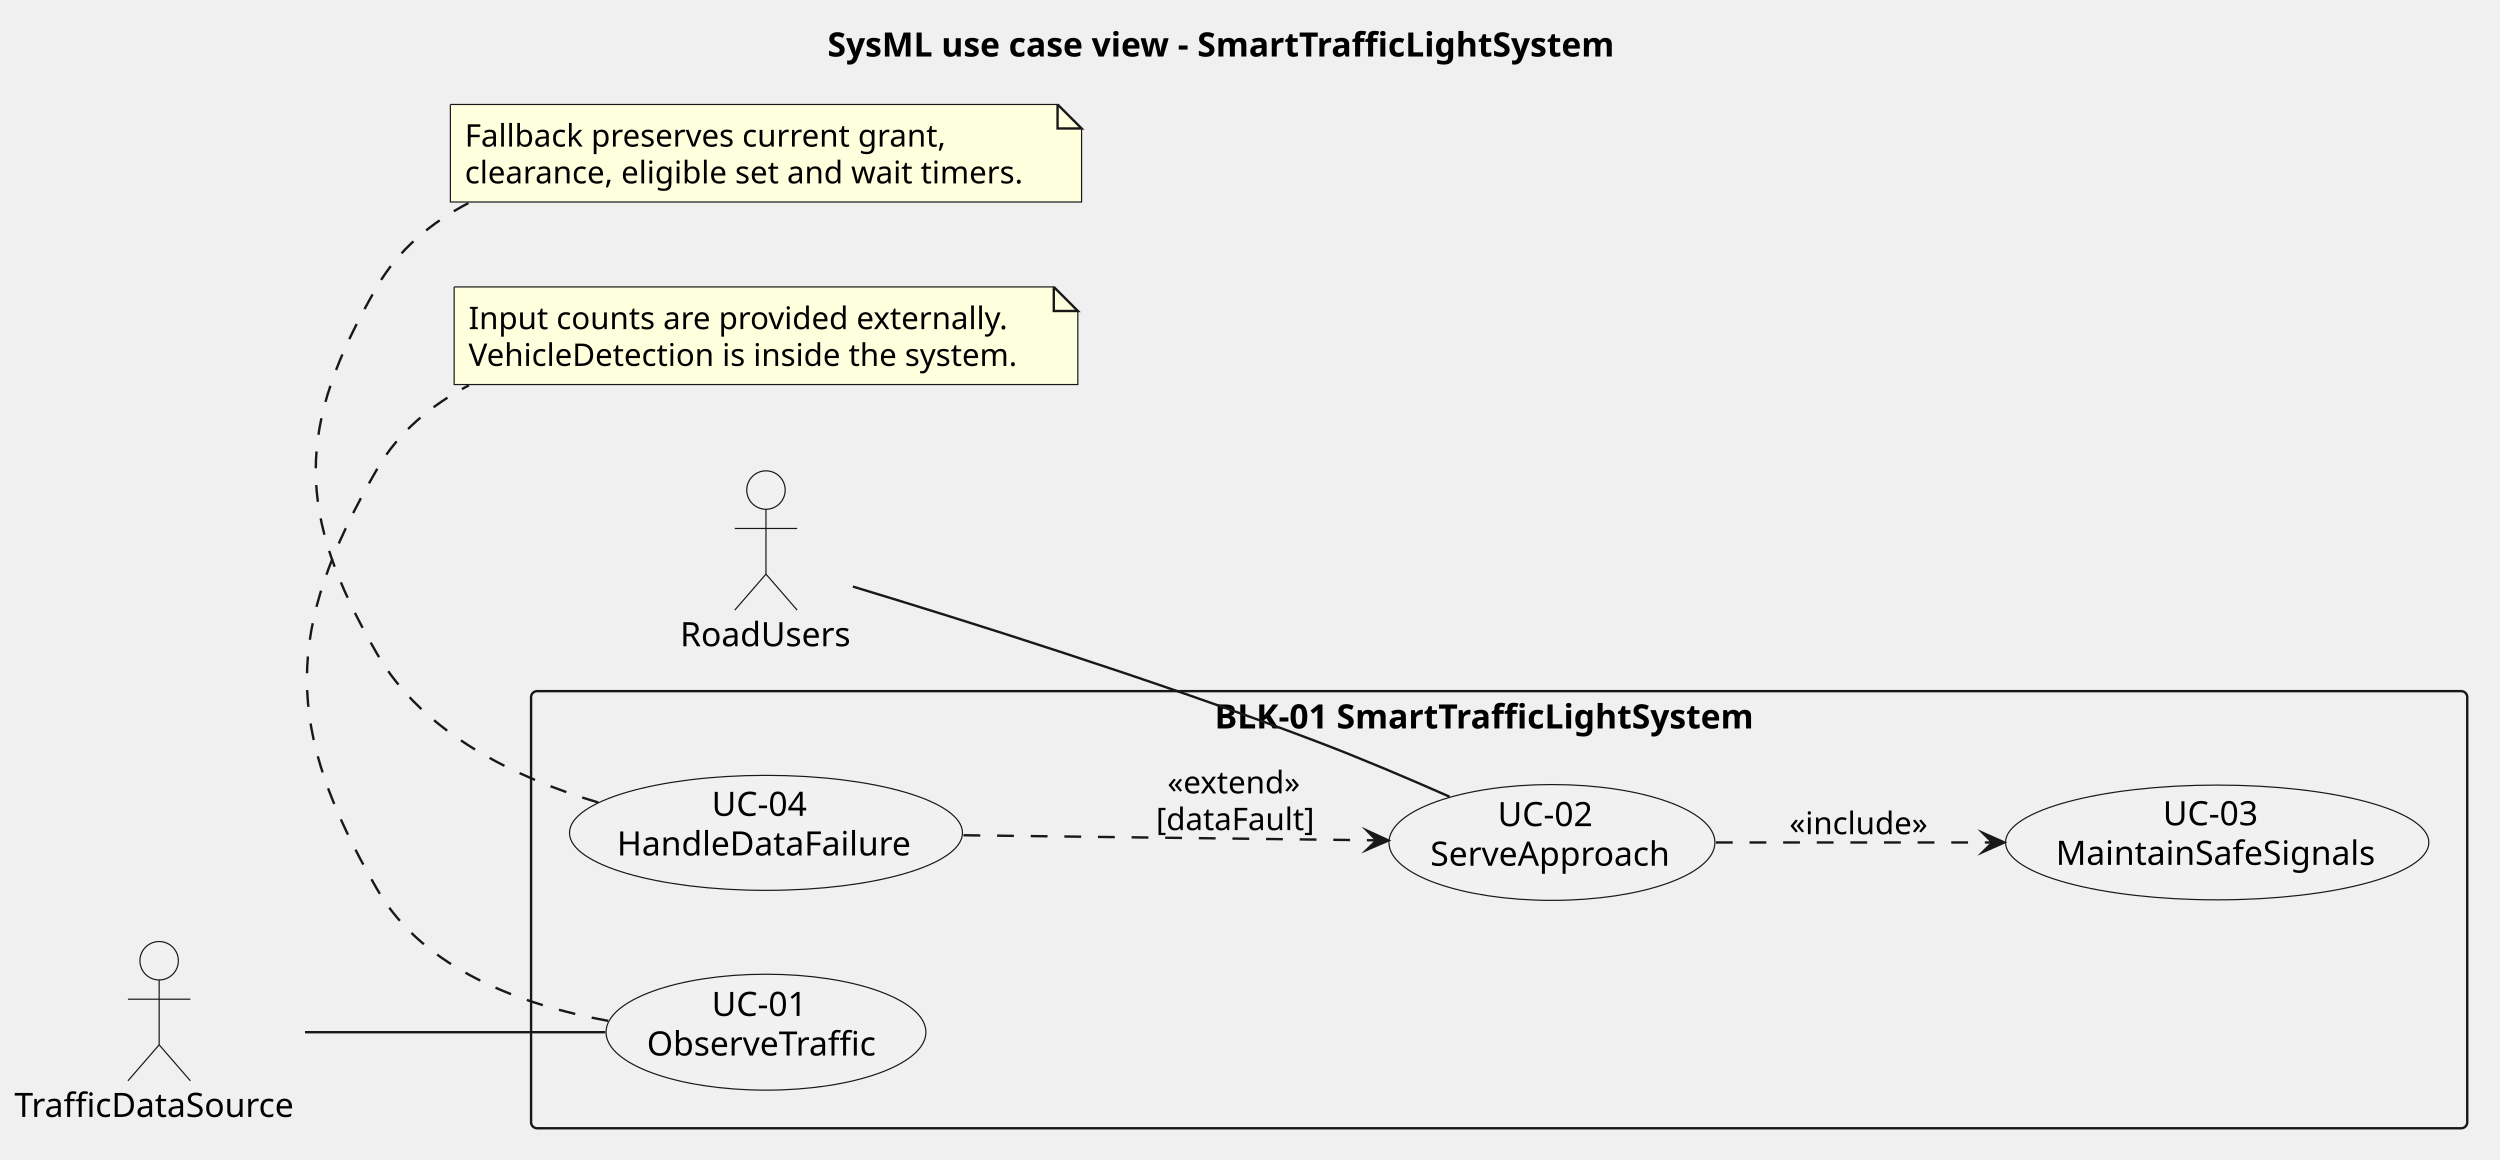
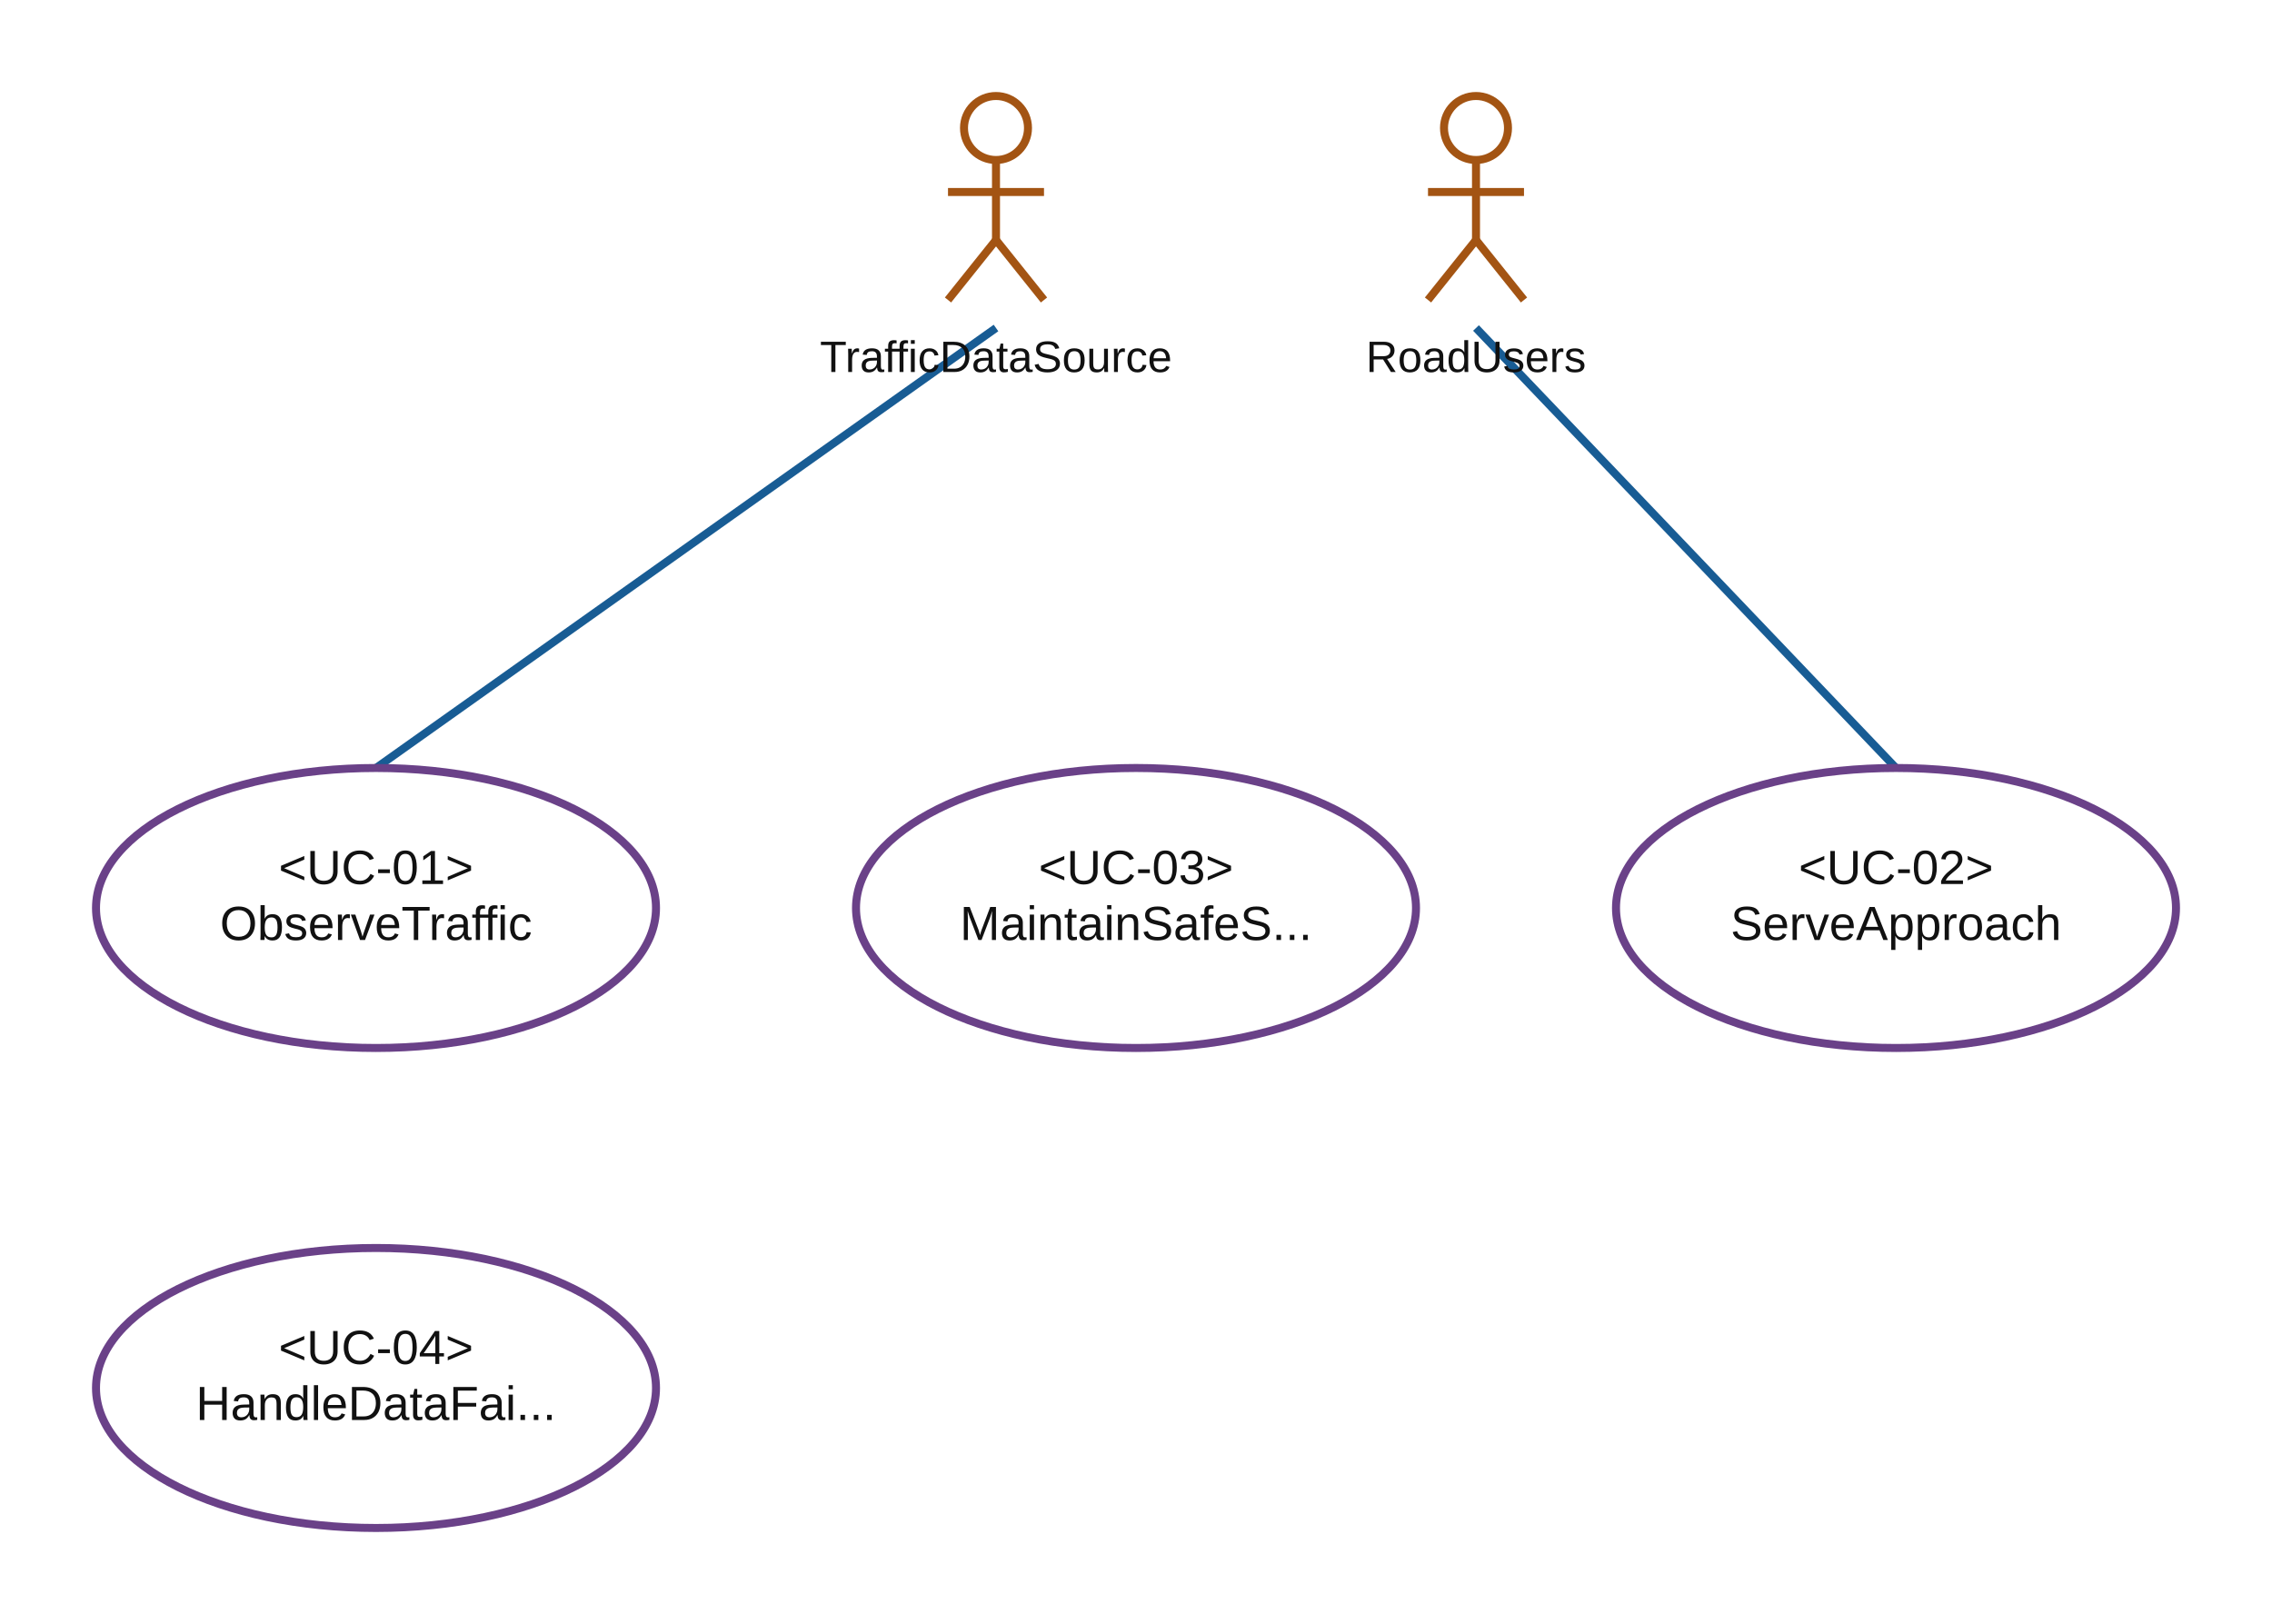
- <svg xmlns="http://www.w3.org/2000/svg" version="1.1" data-diagram-type="DESCRIPTION" style="width:1041px;height:483px;background:#FFFFFF;" width="1041px" height="483px" viewBox="0 0 1041 483" zoomAndPan="magnify" preserveAspectRatio="none" contentStyleType="text/css">
-   <defs />
-   <g font-family="sans-serif" lengthAdjust="spacing">
-     <g class="title" data-source-line="3">
-       <text x="344.566" y="23.535" fill="#000" font-size="14" textLength="345.229" font-weight="700">SysML use case view - SmartTrafficLightSystem</text>
+ <svg xmlns="http://www.w3.org/2000/svg" width="568" height="406" viewBox="571 68 568 406">
+   <rect x="571" y="68" width="568" height="406" fill="#fff" />
+   <rect x="0" y="0" width="1760" height="1100" fill="rgb(255, 255, 255)" />
+   <g>
+     <g class="usecase-relationships">
+       <line x1="820" y1="150" x2="665" y2="260" style="stroke: rgb(24, 92, 148); stroke-width: 2px; " />
+       <line x1="940" y1="150" x2="1045" y2="260" style="stroke: rgb(24, 92, 148); stroke-width: 2px; " />
    </g>
-     <g class="cluster" data-qualified-name="BLK-01 SmartTrafficLightSystem" id="ent0003" data-source-line="6">
-       <rect x="221.14" y="287.798" width="806.22" height="182" fill="none" style="stroke:#181818;stroke-width:1;" rx="2.5" ry="2.5" />
-       <text x="505.77" y="303.333" fill="#000" font-size="14" textLength="236.961" font-weight="700">BLK-01 SmartTrafficLightSystem</text>
+     <g class="usecase-nodes">
+       <g class="usecase-node" transform="translate(595,260)" style="cursor: grab;">
+         <ellipse cx="70" cy="35" rx="70" ry="35" style="fill: rgb(255, 255, 255); stroke: rgb(106, 65, 136); stroke-width: 2px;" />
+         <text class="node-name-text" data-element-name="&lt;UC-01&gt; ObserveTraffic" x="70" y="29" text-anchor="middle" style="font-size: 12px; fill: rgb(17, 17, 17); user-select: none; font-family: Arial, -apple-system, &quot;system-ui&quot;, &quot;Segoe UI&quot;, Roboto, Oxygen, Ubuntu, Cantarell, sans-serif; font-weight: 400;">&lt;UC-01&gt;</text>
+         <text x="70" y="43" text-anchor="middle" style="font-size: 12px; fill: rgb(17, 17, 17); user-select: none; font-family: Arial, -apple-system, &quot;system-ui&quot;, &quot;Segoe UI&quot;, Roboto, Oxygen, Ubuntu, Cantarell, sans-serif; font-weight: 400;">ObserveTraffic</text>
+       </g>
+       <g class="usecase-node" transform="translate(785,260)" style="cursor: grab;">
+         <ellipse cx="70" cy="35" rx="70" ry="35" style="fill: rgb(255, 255, 255); stroke: rgb(106, 65, 136); stroke-width: 2px;" />
+         <text class="node-name-text" data-element-name="&lt;UC-03&gt; MaintainSafeSignals" x="70" y="29" text-anchor="middle" style="font-size: 12px; fill: rgb(17, 17, 17); user-select: none; font-family: Arial, -apple-system, &quot;system-ui&quot;, &quot;Segoe UI&quot;, Roboto, Oxygen, Ubuntu, Cantarell, sans-serif; font-weight: 400;">&lt;UC-03&gt;</text>
+         <text x="70" y="43" text-anchor="middle" style="font-size: 12px; fill: rgb(17, 17, 17); user-select: none; font-family: Arial, -apple-system, &quot;system-ui&quot;, &quot;Segoe UI&quot;, Roboto, Oxygen, Ubuntu, Cantarell, sans-serif; font-weight: 400;">MaintainSafeS...</text>
+       </g>
+       <g class="usecase-node" transform="translate(975,260)" style="cursor: grab;">
+         <ellipse cx="70" cy="35" rx="70" ry="35" style="fill: rgb(255, 255, 255); stroke: rgb(106, 65, 136); stroke-width: 2px;" />
+         <text class="node-name-text" data-element-name="&lt;UC-02&gt; ServeApproach" x="70" y="29" text-anchor="middle" style="font-size: 12px; fill: rgb(17, 17, 17); user-select: none; font-family: Arial, -apple-system, &quot;system-ui&quot;, &quot;Segoe UI&quot;, Roboto, Oxygen, Ubuntu, Cantarell, sans-serif; font-weight: 400;">&lt;UC-02&gt;</text>
+         <text x="70" y="43" text-anchor="middle" style="font-size: 12px; fill: rgb(17, 17, 17); user-select: none; font-family: Arial, -apple-system, &quot;system-ui&quot;, &quot;Segoe UI&quot;, Roboto, Oxygen, Ubuntu, Cantarell, sans-serif; font-weight: 400;">ServeApproach</text>
+       </g>
+       <g class="usecase-node" transform="translate(595,380)" style="cursor: grab;">
+         <ellipse cx="70" cy="35" rx="70" ry="35" style="fill: rgb(255, 255, 255); stroke: rgb(106, 65, 136); stroke-width: 2px;" />
+         <text class="node-name-text" data-element-name="&lt;UC-04&gt; HandleDataFailure" x="70" y="29" text-anchor="middle" style="font-size: 12px; fill: rgb(17, 17, 17); user-select: none; font-family: Arial, -apple-system, &quot;system-ui&quot;, &quot;Segoe UI&quot;, Roboto, Oxygen, Ubuntu, Cantarell, sans-serif; font-weight: 400;">&lt;UC-04&gt;</text>
+         <text x="70" y="43" text-anchor="middle" style="font-size: 12px; fill: rgb(17, 17, 17); user-select: none; font-family: Arial, -apple-system, &quot;system-ui&quot;, &quot;Segoe UI&quot;, Roboto, Oxygen, Ubuntu, Cantarell, sans-serif; font-weight: 400;">HandleDataFai...</text>
+       </g>
    </g>
-     <g class="entity" data-qualified-name="BLK-01 SmartTrafficLightSystem.UC01" id="ent0004" data-source-line="7">
-       <ellipse cx="318.952" cy="429.803" rx="66.592" ry="24.134" fill="#F1F1F1" style="stroke:#181818;stroke-width:0.5;" />
-       <text x="296.356" y="423.036" fill="#000" font-size="14" textLength="45.192">UC-01</text>
-       <text x="269.34" y="439.524" fill="#000" font-size="14" textLength="99.224">ObserveTraffic</text>
-     </g>
-     <g class="entity" data-qualified-name="BLK-01 SmartTrafficLightSystem.UC02" id="ent0005" data-source-line="8">
-       <ellipse cx="646.225" cy="350.801" rx="67.865" ry="24.113" fill="#F1F1F1" style="stroke:#181818;stroke-width:0.5;" />
-       <text x="623.629" y="343.999" fill="#000" font-size="14" textLength="45.192">UC-02</text>
-       <text x="595.568" y="360.487" fill="#000" font-size="14" textLength="101.315">ServeApproach</text>
-     </g>
-     <g class="entity" data-qualified-name="BLK-01 SmartTrafficLightSystem.UC03" id="ent0006" data-source-line="9">
-       <ellipse cx="923.233" cy="350.802" rx="88.133" ry="23.893" fill="#F1F1F1" style="stroke:#181818;stroke-width:0.5;" />
-       <text x="900.637" y="343.646" fill="#000" font-size="14" textLength="45.192">UC-03</text>
-       <text x="856.049" y="360.134" fill="#000" font-size="14" textLength="134.367">MaintainSafeSignals</text>
-     </g>
-     <g class="entity" data-qualified-name="BLK-01 SmartTrafficLightSystem.UC04" id="ent0007" data-source-line="10">
-       <ellipse cx="318.954" cy="346.801" rx="81.814" ry="23.943" fill="#F1F1F1" style="stroke:#181818;stroke-width:0.5;" />
-       <text x="296.358" y="339.726" fill="#000" font-size="14" textLength="45.192">UC-04</text>
-       <text x="256.904" y="356.214" fill="#000" font-size="14" textLength="124.1">HandleDataFailure</text>
-     </g>
-     <g class="entity" data-qualified-name="Source" id="ent0001" data-source-line="4">
-       <ellipse cx="66.269" cy="400.058" rx="8" ry="8" fill="#F1F1F1" style="stroke:#181818;stroke-width:0.5;" />
-       <path d="M66.269,408.058 L66.269,435.058 M53.269,416.058 L79.269,416.058 M66.269,435.058 L53.269,450.058 M66.269,435.058 L79.269,450.058" style="stroke:#181818;stroke-width:0.5;" fill="none" />
-       <text x="6" y="465.093" fill="#000" font-size="14" textLength="120.538">TrafficDataSource</text>
-     </g>
-     <g class="entity" data-qualified-name="Users" id="ent0002" data-source-line="5">
-       <ellipse cx="318.949" cy="204.058" rx="8" ry="8" fill="#F1F1F1" style="stroke:#181818;stroke-width:0.5;" />
-       <path d="M318.949,212.058 L318.949,239.058 M305.949,220.058 L331.949,220.058 M318.949,239.058 L305.949,254.058 M318.949,239.058 L331.949,254.058" style="stroke:#181818;stroke-width:0.5;" fill="none" />
-       <text x="283.2" y="269.093" fill="#000" font-size="14" textLength="71.497">RoadUsers</text>
-     </g>
-     <g class="entity" data-qualified-name="GMN12" id="ent0013" data-source-line="17">
-       <path d="M189.11,119.488 L189.11,160.109 L448.801,160.109 L448.801,129.488 L438.801,119.488 L189.11,119.488" style="stroke:#181818;stroke-width:0.5;" fill="#FEFFDD" />
-       <path d="M438.801,119.488 L438.801,129.488 L448.801,129.488 L438.801,119.488" style="stroke:#181818;stroke-width:1;" fill="#FEFFDD" />
-       <text x="195.11" y="137.057" fill="#000" font-size="13" textLength="233.276">Input counts are provided externally.</text>
-       <text x="195.11" y="152.367" fill="#000" font-size="13" textLength="238.691">VehicleDetection is inside the system.</text>
-     </g>
-     <g class="entity" data-qualified-name="GMN15" id="ent0016" data-source-line="21">
-       <path d="M187.54,43.488 L187.54,84.109 L450.367,84.109 L450.367,53.488 L440.367,43.488 L187.54,43.488" style="stroke:#181818;stroke-width:0.5;" fill="#FEFFDD" />
-       <path d="M440.367,43.488 L440.367,53.488 L450.367,53.488 L440.367,43.488" style="stroke:#181818;stroke-width:1;" fill="#FEFFDD" />
-       <text x="193.54" y="61.057" fill="#000" font-size="13" textLength="207.34">Fallback preserves current grant,</text>
-       <text x="193.54" y="76.367" fill="#000" font-size="13" textLength="241.827">clearance, eligible set and wait timers.</text>
-     </g>
-     <g class="link" data-entity-1="ent0001" data-entity-2="ent0004" id="lnk8" data-source-line="12" data-link-type="association">
-       <path d="M127,429.798 C164.65,429.798 213.3,429.798 252.07,429.798" style="stroke:#181818;stroke-width:1;" fill="none" id="Source-UC01" />
-     </g>
-     <g class="link" data-entity-1="ent0002" data-entity-2="ent0005" id="lnk9" data-source-line="13" data-link-type="association">
-       <path d="M355.13,244.248 C400.29,257.918 480.87,283.148 548.36,308.798 C566.7,315.768 586.63,324.248 603.62,331.758" style="stroke:#181818;stroke-width:1;" fill="none" id="Users-UC02" />
-     </g>
-     <g class="link" data-entity-1="ent0005" data-entity-2="ent0006" id="lnk10" data-source-line="14" data-link-type="dependency">
-       <path d="M714.5,350.798 C750.68,350.798 790.72,350.798 829.6,350.798" style="stroke:#181818;stroke-width:1;stroke-dasharray:7,7;" fill="none" id="UC02-to-UC03" />
-       <polygon points="834.6,350.798,825.6,346.798,829.6,350.798,825.6,354.798,834.6,350.798" fill="#181818" style="stroke:#181818;stroke-width:1;stroke-linejoin:miter;stroke-miterlimit:10;" />
-       <text x="745.1" y="347.367" fill="#000" font-size="13" textLength="59.357">«include»</text>
-     </g>
-     <g class="link" data-entity-1="ent0007" data-entity-2="ent0005" id="lnk11" data-source-line="15" data-link-type="dependency">
-       <path d="M401.19,347.798 C455.76,348.468 521.81,349.276 573.16,349.916" style="stroke:#181818;stroke-width:1;stroke-dasharray:7,7;" fill="none" id="UC04-to-UC02" />
-       <polygon points="578.16,349.978,569.211,345.866,573.16,349.916,569.111,353.866,578.16,349.978" fill="#181818" style="stroke:#181818;stroke-width:1;stroke-linejoin:miter;stroke-miterlimit:10;" />
-       <text x="486.111" y="330.367" fill="#000" font-size="13" textLength="57.192">«extend»</text>
-       <text x="481.36" y="345.677" fill="#000" font-size="13" textLength="66.695">[dataFault]</text>
-     </g>
-     <g class="link" data-entity-1="ent0004" data-entity-2="ent0013" id="lnk14" data-source-line="17" data-link-type="association">
-       <path d="M253.24,425.078 C217.36,418.578 176.4,403.728 157.04,370.298 C118.06,302.988 118.06,262.608 157.04,195.298 C165.97,179.868 179.61,168.628 195.26,160.448" style="stroke:#181818;stroke-width:1;stroke-dasharray:7,7;" fill="none" id="UC01-GMN12" />
-     </g>
-     <g class="link" data-entity-1="ent0007" data-entity-2="ent0016" id="lnk17" data-source-line="21" data-link-type="association">
-       <path d="M249.12,334.158 C214.55,323.868 176.19,305.368 157.04,272.298 C122.96,213.458 122.96,178.138 157.04,119.298 C165.97,103.868 179.61,92.628 195.26,84.448" style="stroke:#181818;stroke-width:1;stroke-dasharray:7,7;" fill="none" id="UC04-GMN15" />
+     <g class="requirement-nodes" />
+     <g class="actor-nodes">
+       <g class="actor-node" transform="translate(790,90)" style="cursor: grab;">
+         <circle cx="30" cy="10" r="8" style="stroke: rgb(163, 84, 19); stroke-width: 2px; fill: none; " />
+         <line x1="30" y1="18" x2="30" y2="38" style="stroke: rgb(163, 84, 19); stroke-width: 2px; " />
+         <line x1="18" y1="26" x2="42" y2="26" style="stroke: rgb(163, 84, 19); stroke-width: 2px; " />
+         <line x1="30" y1="38" x2="18" y2="53" style="stroke: rgb(163, 84, 19); stroke-width: 2px; " />
+         <line x1="30" y1="38" x2="42" y2="53" style="stroke: rgb(163, 84, 19); stroke-width: 2px; " />
+         <text class="node-name-text" data-element-name="TrafficDataSource" x="30" y="71" text-anchor="middle" style="font-size: 11px; fill: rgb(17, 17, 17); user-select: none; font-family: Arial, -apple-system, &quot;system-ui&quot;, &quot;Segoe UI&quot;, Roboto, Oxygen, Ubuntu, Cantarell, sans-serif; font-weight: 400;">TrafficDataSource</text>
+       </g>
+       <g class="actor-node" transform="translate(910,90)" style="cursor: grab;">
+         <circle cx="30" cy="10" r="8" style="stroke: rgb(163, 84, 19); stroke-width: 2px; fill: none; " />
+         <line x1="30" y1="18" x2="30" y2="38" style="stroke: rgb(163, 84, 19); stroke-width: 2px; " />
+         <line x1="18" y1="26" x2="42" y2="26" style="stroke: rgb(163, 84, 19); stroke-width: 2px; " />
+         <line x1="30" y1="38" x2="18" y2="53" style="stroke: rgb(163, 84, 19); stroke-width: 2px; " />
+         <line x1="30" y1="38" x2="42" y2="53" style="stroke: rgb(163, 84, 19); stroke-width: 2px; " />
+         <text class="node-name-text" data-element-name="RoadUsers" x="30" y="71" text-anchor="middle" style="font-size: 11px; fill: rgb(17, 17, 17); user-select: none; font-family: Arial, -apple-system, &quot;system-ui&quot;, &quot;Segoe UI&quot;, Roboto, Oxygen, Ubuntu, Cantarell, sans-serif; font-weight: 400;">RoadUsers</text>
+       </g>
    </g>
  </g>
</svg>
